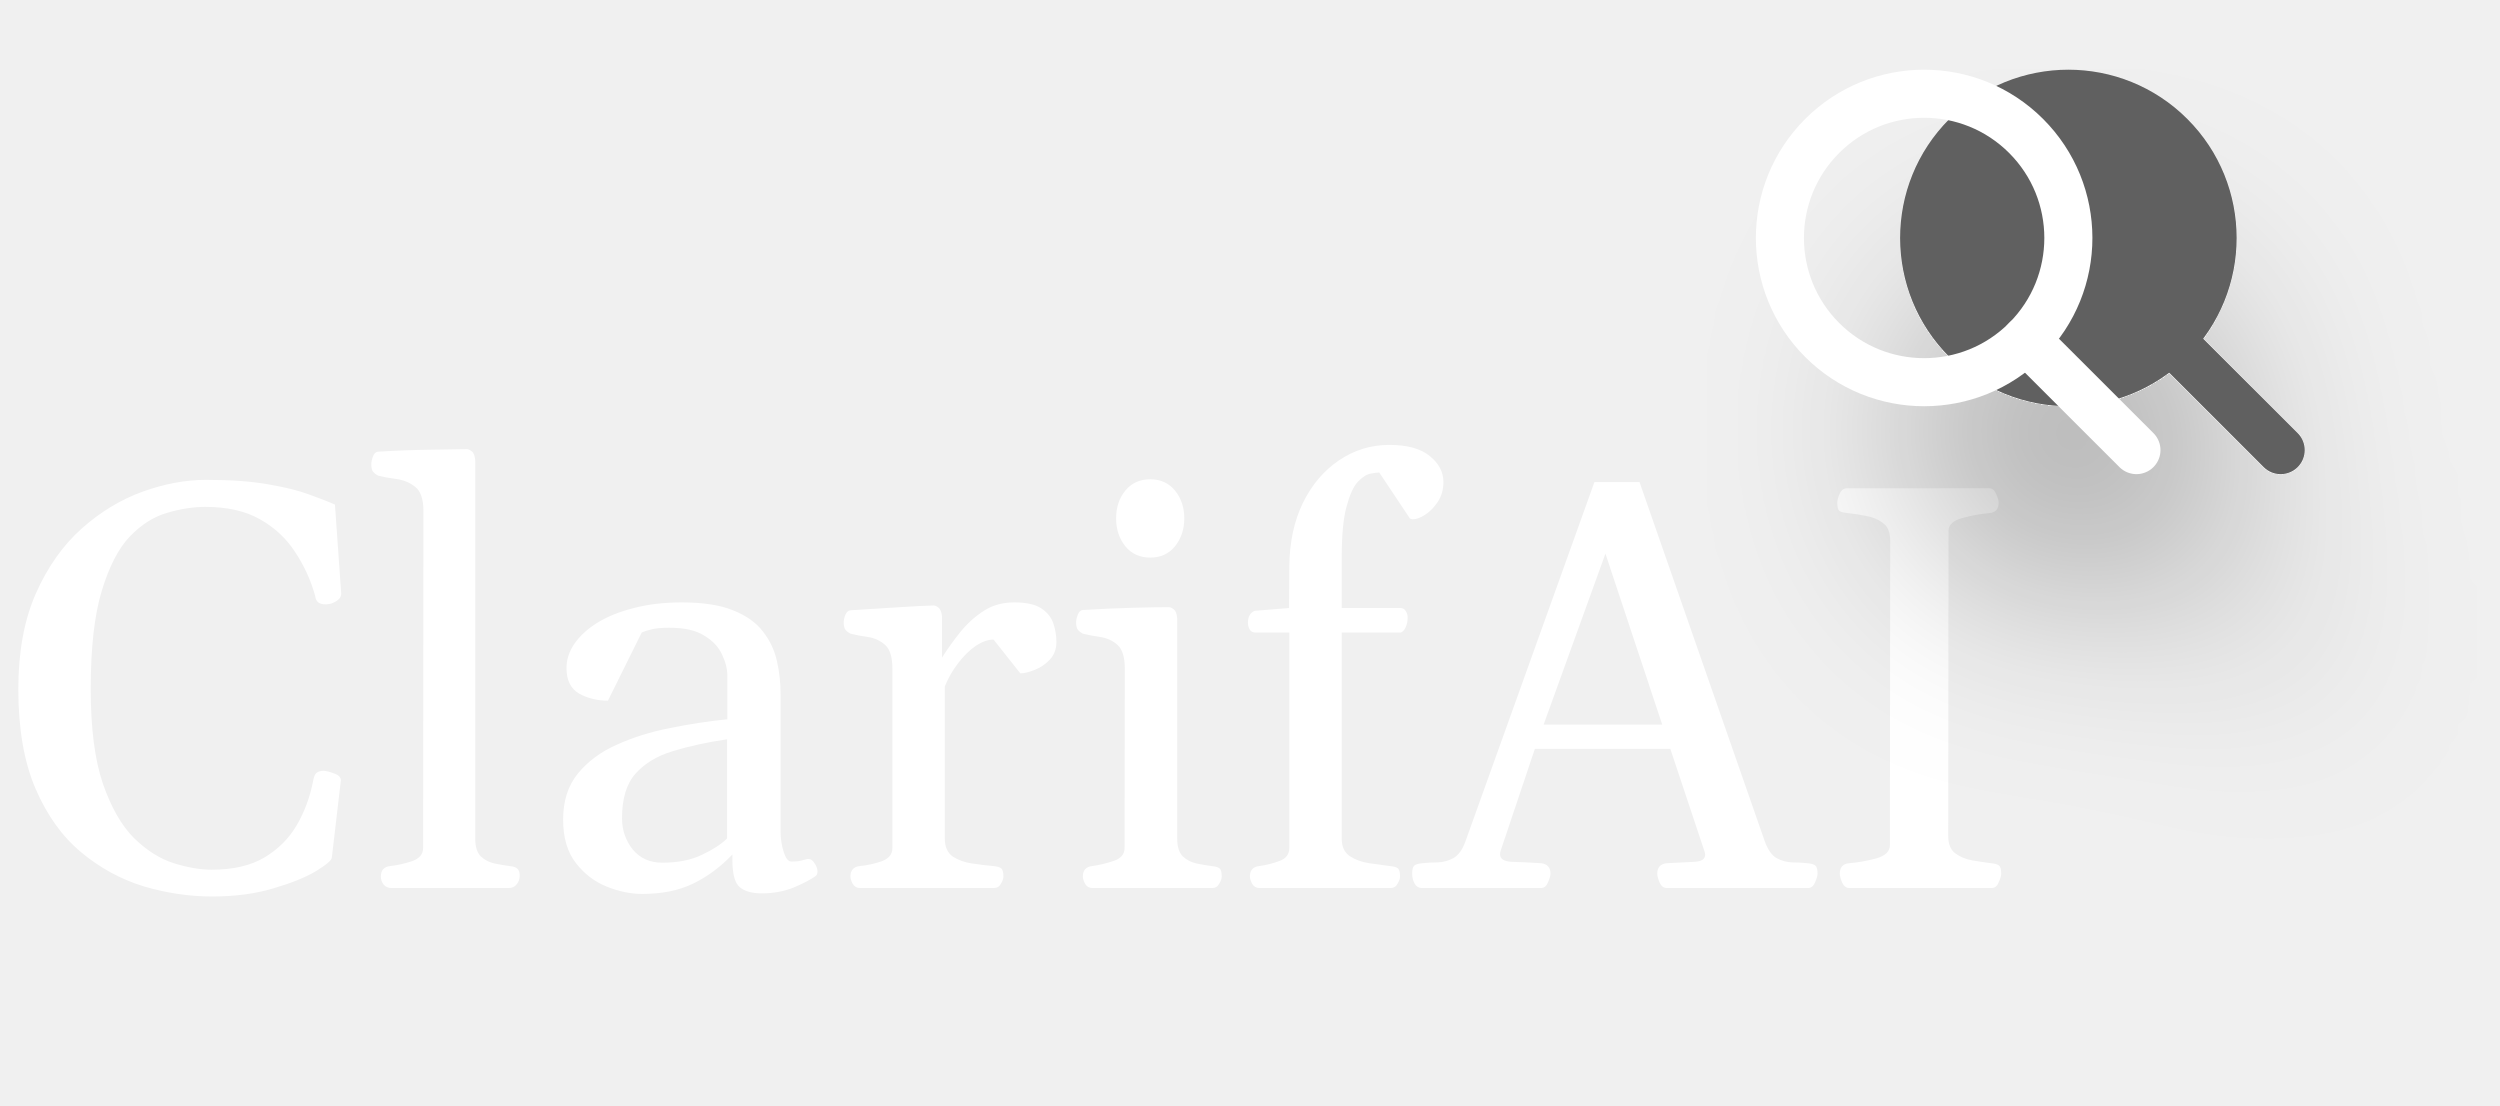
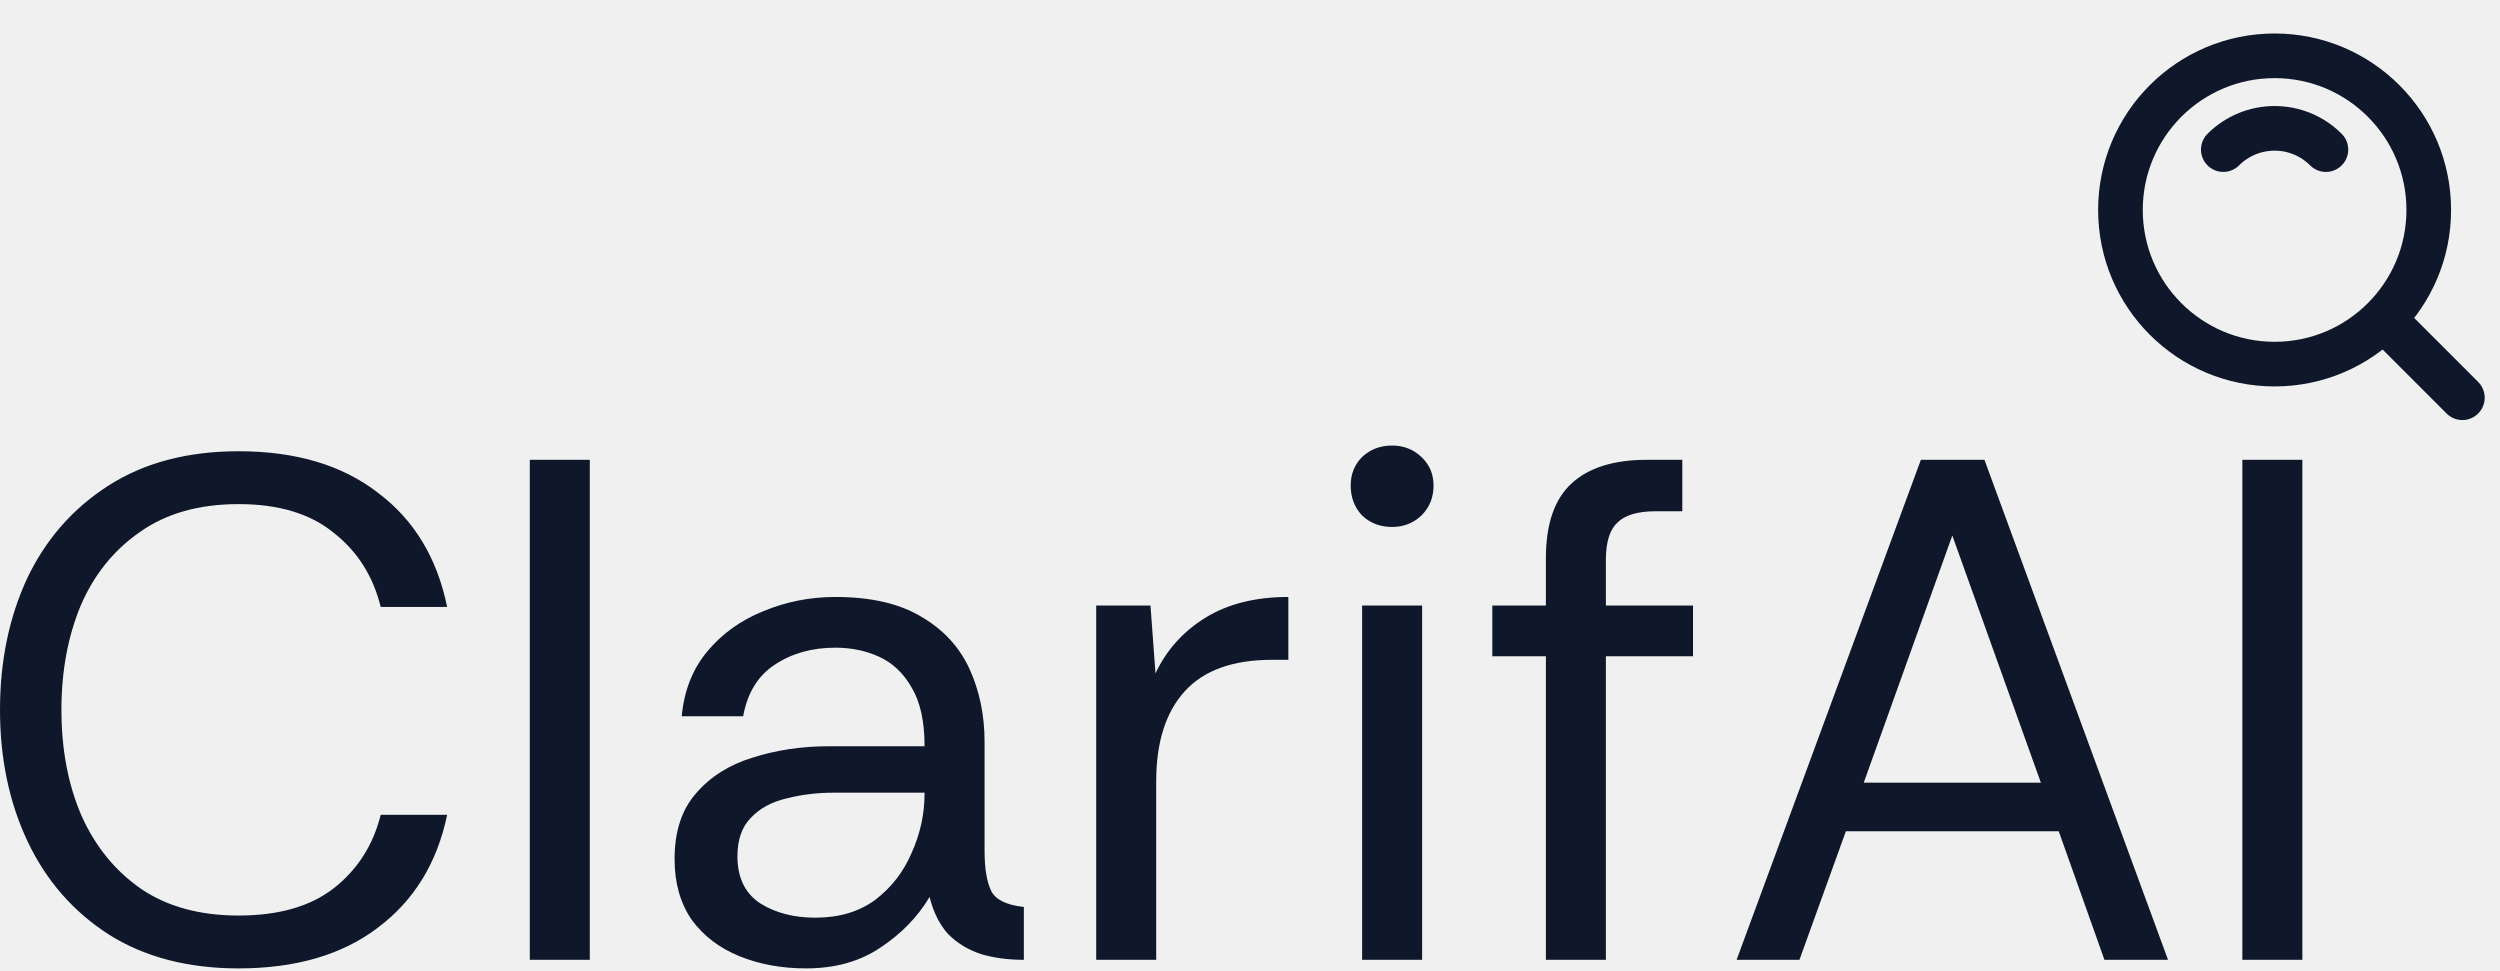
- <svg xmlns="http://www.w3.org/2000/svg" width="52" height="23" viewBox="0 0 52 23" fill="none">
-   <path d="M4.406 18.647C3.938 18.647 3.465 18.576 2.988 18.436C2.516 18.291 2.082 18.055 1.688 17.727C1.293 17.399 0.977 16.957 0.738 16.402C0.5 15.848 0.381 15.158 0.381 14.334C0.381 13.561 0.502 12.899 0.744 12.348C0.99 11.793 1.309 11.342 1.699 10.994C2.09 10.647 2.512 10.391 2.965 10.227C3.422 10.063 3.861 9.981 4.283 9.981C4.803 9.981 5.234 10.012 5.578 10.074C5.926 10.133 6.209 10.203 6.428 10.285C6.65 10.364 6.83 10.434 6.967 10.496L7.096 12.33C7.104 12.397 7.072 12.453 7.002 12.5C6.932 12.543 6.873 12.565 6.826 12.565C6.814 12.565 6.803 12.567 6.791 12.57C6.783 12.57 6.773 12.57 6.762 12.57C6.711 12.57 6.666 12.559 6.627 12.535C6.588 12.508 6.564 12.463 6.557 12.401C6.467 12.072 6.328 11.768 6.141 11.486C5.957 11.201 5.713 10.973 5.408 10.801C5.104 10.629 4.725 10.543 4.271 10.543C4.021 10.543 3.758 10.584 3.48 10.666C3.203 10.744 2.943 10.908 2.701 11.158C2.463 11.408 2.268 11.787 2.115 12.295C1.963 12.799 1.887 13.479 1.887 14.334C1.887 15.147 1.971 15.801 2.139 16.297C2.311 16.793 2.527 17.172 2.789 17.434C3.055 17.692 3.33 17.865 3.615 17.955C3.904 18.045 4.166 18.09 4.4 18.09C4.846 18.09 5.211 18.006 5.496 17.838C5.785 17.666 6.012 17.44 6.176 17.158C6.34 16.873 6.453 16.563 6.516 16.227C6.531 16.149 6.555 16.098 6.586 16.074C6.621 16.047 6.67 16.033 6.732 16.033C6.779 16.033 6.85 16.051 6.943 16.086C7.041 16.117 7.09 16.166 7.09 16.233L6.902 17.838C6.898 17.893 6.789 17.986 6.574 18.119C6.359 18.248 6.064 18.367 5.689 18.477C5.318 18.59 4.891 18.647 4.406 18.647ZM8.139 18.471C8.076 18.471 8.023 18.447 7.98 18.401C7.941 18.35 7.922 18.293 7.922 18.231C7.922 18.102 7.986 18.029 8.115 18.014C8.26 17.998 8.41 17.965 8.566 17.914C8.723 17.86 8.801 17.768 8.801 17.639L8.807 10.625C8.807 10.383 8.75 10.217 8.637 10.127C8.523 10.037 8.393 9.983 8.244 9.963C8.096 9.944 7.969 9.92 7.863 9.893C7.824 9.873 7.791 9.848 7.764 9.817C7.736 9.785 7.723 9.733 7.723 9.658C7.723 9.612 7.734 9.557 7.758 9.494C7.781 9.432 7.816 9.399 7.863 9.395C8.254 9.371 8.617 9.358 8.953 9.354C9.289 9.35 9.541 9.346 9.709 9.342C9.74 9.342 9.775 9.358 9.814 9.389C9.854 9.42 9.877 9.483 9.885 9.576V17.445C9.885 17.613 9.924 17.736 10.002 17.815C10.084 17.889 10.18 17.938 10.289 17.961C10.402 17.985 10.506 18.002 10.6 18.014C10.682 18.022 10.736 18.041 10.764 18.072C10.795 18.1 10.81 18.147 10.81 18.213C10.81 18.283 10.789 18.344 10.746 18.395C10.707 18.445 10.652 18.471 10.582 18.471H8.139ZM11.713 17.047C11.713 16.66 11.815 16.342 12.018 16.092C12.225 15.838 12.496 15.637 12.832 15.489C13.168 15.336 13.537 15.221 13.94 15.143C14.342 15.061 14.738 15 15.129 14.961V14.059C15.129 13.914 15.092 13.766 15.018 13.614C14.947 13.457 14.824 13.326 14.648 13.221C14.477 13.111 14.234 13.057 13.922 13.057C13.754 13.057 13.629 13.069 13.547 13.092C13.465 13.111 13.398 13.133 13.348 13.156L12.645 14.574C12.426 14.574 12.227 14.526 12.047 14.428C11.871 14.326 11.783 14.149 11.783 13.895C11.783 13.719 11.838 13.551 11.947 13.391C12.06 13.227 12.221 13.08 12.428 12.951C12.639 12.822 12.891 12.721 13.184 12.647C13.48 12.569 13.812 12.53 14.18 12.53C14.621 12.53 14.977 12.584 15.246 12.694C15.52 12.803 15.727 12.949 15.867 13.133C16.012 13.317 16.109 13.522 16.16 13.748C16.211 13.971 16.236 14.199 16.236 14.434V17.293C16.236 17.445 16.258 17.588 16.301 17.721C16.344 17.854 16.396 17.92 16.459 17.92C16.514 17.92 16.561 17.918 16.6 17.914C16.643 17.906 16.699 17.893 16.77 17.873C16.836 17.854 16.891 17.877 16.934 17.944C16.98 18.006 17.004 18.067 17.004 18.125C17.004 18.168 16.992 18.199 16.969 18.219C16.867 18.293 16.715 18.373 16.512 18.459C16.309 18.541 16.086 18.582 15.844 18.582C15.641 18.582 15.488 18.539 15.387 18.453C15.285 18.367 15.234 18.18 15.234 17.891V17.774C14.98 18.039 14.705 18.242 14.408 18.383C14.115 18.524 13.764 18.594 13.354 18.594C13.119 18.594 12.875 18.543 12.621 18.442C12.367 18.34 12.152 18.176 11.977 17.949C11.801 17.723 11.713 17.422 11.713 17.047ZM12.938 17.018C12.938 17.264 13.012 17.481 13.16 17.668C13.312 17.852 13.518 17.944 13.775 17.944C14.1 17.944 14.375 17.889 14.602 17.779C14.832 17.67 15.006 17.557 15.123 17.44V15.377C14.701 15.44 14.326 15.522 13.998 15.623C13.67 15.721 13.41 15.877 13.219 16.092C13.031 16.303 12.938 16.611 12.938 17.018ZM17.889 18.471C17.822 18.471 17.771 18.442 17.736 18.383C17.705 18.324 17.689 18.274 17.689 18.231C17.689 18.102 17.754 18.029 17.883 18.014C18.043 17.998 18.195 17.965 18.34 17.914C18.488 17.86 18.562 17.768 18.562 17.639V13.912C18.562 13.67 18.512 13.504 18.41 13.414C18.309 13.324 18.189 13.27 18.053 13.25C17.916 13.231 17.795 13.207 17.689 13.18C17.65 13.16 17.617 13.135 17.59 13.104C17.562 13.072 17.549 13.02 17.549 12.945C17.549 12.899 17.561 12.846 17.584 12.787C17.611 12.729 17.646 12.697 17.689 12.694C18.08 12.67 18.424 12.649 18.721 12.629C19.018 12.61 19.25 12.598 19.418 12.594C19.449 12.594 19.484 12.61 19.523 12.641C19.562 12.672 19.586 12.735 19.594 12.828V13.678C19.715 13.486 19.846 13.305 19.986 13.133C20.131 12.957 20.293 12.813 20.473 12.699C20.652 12.586 20.859 12.53 21.094 12.53C21.344 12.53 21.531 12.57 21.656 12.652C21.781 12.735 21.865 12.838 21.908 12.963C21.951 13.088 21.973 13.219 21.973 13.356C21.973 13.504 21.926 13.627 21.832 13.725C21.742 13.819 21.637 13.889 21.516 13.936C21.398 13.983 21.301 14.006 21.223 14.006L20.666 13.303C20.549 13.303 20.424 13.348 20.291 13.438C20.162 13.527 20.041 13.647 19.928 13.795C19.814 13.944 19.723 14.104 19.652 14.276V17.445C19.652 17.613 19.707 17.736 19.816 17.815C19.93 17.889 20.064 17.938 20.221 17.961C20.381 17.985 20.527 18.002 20.66 18.014C20.742 18.022 20.797 18.037 20.824 18.061C20.855 18.084 20.871 18.141 20.871 18.231C20.871 18.274 20.854 18.324 20.818 18.383C20.787 18.442 20.738 18.471 20.672 18.471H17.889ZM22.723 18.471C22.656 18.471 22.605 18.442 22.57 18.383C22.539 18.324 22.523 18.274 22.523 18.231C22.523 18.102 22.588 18.029 22.717 18.014C22.861 17.994 23.01 17.959 23.162 17.908C23.314 17.858 23.391 17.768 23.391 17.639L23.396 13.912C23.396 13.67 23.346 13.504 23.244 13.414C23.143 13.324 23.023 13.27 22.887 13.25C22.75 13.231 22.629 13.207 22.523 13.18C22.484 13.16 22.451 13.135 22.424 13.104C22.396 13.072 22.383 13.02 22.383 12.945C22.383 12.899 22.395 12.846 22.418 12.787C22.441 12.725 22.477 12.692 22.523 12.688C22.914 12.664 23.268 12.649 23.584 12.641C23.9 12.633 24.143 12.629 24.311 12.629C24.342 12.629 24.377 12.645 24.416 12.676C24.455 12.707 24.479 12.77 24.486 12.864V17.445C24.486 17.613 24.525 17.736 24.604 17.815C24.686 17.889 24.781 17.938 24.891 17.961C25.004 17.985 25.107 18.002 25.201 18.014C25.283 18.022 25.338 18.037 25.365 18.061C25.396 18.084 25.412 18.141 25.412 18.231C25.412 18.274 25.395 18.324 25.359 18.383C25.328 18.442 25.279 18.471 25.213 18.471H22.723ZM23.924 11.598C23.709 11.598 23.537 11.52 23.408 11.364C23.279 11.203 23.215 11.01 23.215 10.783C23.215 10.553 23.279 10.36 23.408 10.203C23.537 10.047 23.709 9.969 23.924 9.969C24.139 9.969 24.311 10.047 24.439 10.203C24.568 10.36 24.633 10.553 24.633 10.783C24.633 11.01 24.568 11.203 24.439 11.364C24.311 11.52 24.139 11.598 23.924 11.598ZM26.197 18.471C26.131 18.471 26.08 18.442 26.045 18.383C26.014 18.324 25.998 18.274 25.998 18.231C25.998 18.102 26.062 18.029 26.191 18.014C26.336 17.994 26.477 17.959 26.613 17.908C26.75 17.858 26.818 17.768 26.818 17.639V13.156H26.098C26.051 13.152 26.016 13.131 25.992 13.092C25.969 13.049 25.957 13.004 25.957 12.957C25.957 12.828 26.004 12.744 26.098 12.705L26.812 12.647L26.818 11.78C26.822 11.28 26.916 10.84 27.1 10.461C27.287 10.082 27.537 9.787 27.85 9.576C28.166 9.362 28.516 9.254 28.898 9.254C29.273 9.254 29.555 9.332 29.742 9.488C29.93 9.641 30.023 9.82 30.023 10.027C30.023 10.184 29.984 10.32 29.906 10.438C29.832 10.551 29.744 10.641 29.643 10.707C29.545 10.77 29.461 10.801 29.391 10.801C29.375 10.801 29.361 10.799 29.35 10.795C29.342 10.791 29.334 10.787 29.326 10.783L28.688 9.828C28.652 9.828 28.592 9.836 28.506 9.852C28.424 9.867 28.336 9.924 28.242 10.022C28.152 10.119 28.074 10.291 28.008 10.537C27.941 10.78 27.908 11.131 27.908 11.592V12.647H29.139C29.186 12.651 29.221 12.674 29.244 12.717C29.268 12.756 29.279 12.799 29.279 12.846C29.279 12.92 29.266 12.986 29.238 13.045C29.215 13.1 29.182 13.137 29.139 13.156H27.908V17.445C27.908 17.613 27.965 17.735 28.078 17.809C28.191 17.883 28.326 17.932 28.482 17.955C28.643 17.979 28.785 17.998 28.91 18.014C28.992 18.022 29.047 18.037 29.074 18.061C29.105 18.084 29.121 18.141 29.121 18.231C29.121 18.274 29.104 18.324 29.068 18.383C29.037 18.442 28.988 18.471 28.922 18.471H26.197ZM29.572 18.471C29.51 18.471 29.461 18.442 29.426 18.383C29.391 18.32 29.373 18.25 29.373 18.172C29.373 18.082 29.389 18.026 29.42 18.002C29.447 17.979 29.502 17.963 29.584 17.955C29.682 17.944 29.787 17.938 29.9 17.938C30.018 17.934 30.127 17.904 30.229 17.85C30.334 17.791 30.418 17.676 30.48 17.504L33.164 10.027H34.102L36.709 17.504C36.772 17.676 36.853 17.791 36.955 17.85C37.057 17.904 37.164 17.934 37.277 17.938C37.395 17.938 37.5 17.944 37.594 17.955C37.676 17.963 37.73 17.979 37.758 18.002C37.789 18.026 37.805 18.082 37.805 18.172C37.805 18.215 37.787 18.276 37.752 18.354C37.721 18.432 37.672 18.471 37.605 18.471H34.67C34.603 18.471 34.553 18.432 34.518 18.354C34.486 18.276 34.471 18.215 34.471 18.172C34.471 18.043 34.535 17.971 34.664 17.955C34.902 17.944 35.096 17.934 35.244 17.926C35.393 17.918 35.467 17.869 35.467 17.779C35.467 17.752 35.461 17.725 35.449 17.697L34.658 15.324L35.01 15.576H31.664L32.01 15.324L31.213 17.697C31.205 17.717 31.201 17.74 31.201 17.768C31.201 17.865 31.283 17.918 31.447 17.926C31.615 17.93 31.818 17.94 32.057 17.955C32.185 17.971 32.25 18.043 32.25 18.172C32.25 18.215 32.232 18.276 32.197 18.354C32.166 18.432 32.117 18.471 32.051 18.471H29.572ZM32.016 15.324L31.834 15.072H34.834L34.658 15.324L33.393 11.516L32.016 15.324ZM38.467 18.471C38.4 18.471 38.35 18.432 38.315 18.354C38.283 18.276 38.268 18.215 38.268 18.172C38.268 18.039 38.332 17.967 38.461 17.955C38.648 17.94 38.836 17.906 39.023 17.856C39.215 17.801 39.31 17.709 39.31 17.58L39.316 11.24C39.316 11.072 39.266 10.951 39.164 10.877C39.066 10.803 38.949 10.754 38.812 10.731C38.676 10.703 38.547 10.684 38.426 10.672C38.344 10.664 38.287 10.649 38.256 10.625C38.228 10.598 38.215 10.541 38.215 10.455C38.215 10.412 38.23 10.352 38.262 10.274C38.297 10.195 38.348 10.156 38.414 10.156H41.373C41.44 10.156 41.488 10.195 41.52 10.274C41.555 10.352 41.572 10.412 41.572 10.455C41.572 10.588 41.508 10.66 41.379 10.672C41.191 10.688 41.002 10.723 40.81 10.777C40.623 10.828 40.529 10.918 40.529 11.047L40.523 17.387C40.523 17.555 40.572 17.676 40.67 17.75C40.772 17.824 40.891 17.873 41.027 17.897C41.168 17.92 41.297 17.94 41.414 17.955C41.496 17.963 41.551 17.979 41.578 18.002C41.609 18.026 41.625 18.082 41.625 18.172C41.625 18.215 41.607 18.276 41.572 18.354C41.541 18.432 41.492 18.471 41.426 18.471H38.467Z" fill="white" />
-   <g filter="url(#filter0_d_21_25)">
-     <circle cx="43.022" cy="4.95" r="3" transform="rotate(-45.0254 43.0218 4.94977)" fill="#606060" stroke="#606060" />
-     <line x1="47.438" y1="9.362" x2="45.144" y2="7.07" stroke="#606060" stroke-linecap="round" />
-   </g>
-   <circle cx="40.022" cy="4.95" r="3" transform="rotate(-45.0254 40.0218 4.94977)" stroke="white" />
-   <line x1="44.438" y1="9.362" x2="42.144" y2="7.07" stroke="white" stroke-linecap="round" />
-   <defs>
-     <filter id="filter0_d_21_25" x="35.522" y="1.45" width="16.416" height="16.412" filterUnits="userSpaceOnUse" color-interpolation-filters="sRGB">
-       <feFlood flood-opacity="0" result="BackgroundImageFix" />
-       <feColorMatrix in="SourceAlpha" type="matrix" values="0 0 0 0 0 0 0 0 0 0 0 0 0 0 0 0 0 0 127 0" result="hardAlpha" />
-       <feOffset dy="4" />
-       <feGaussianBlur stdDeviation="2" />
-       <feComposite in2="hardAlpha" operator="out" />
-       <feColorMatrix type="matrix" values="0 0 0 0 0 0 0 0 0 0 0 0 0 0 0 0 0 0 0.25 0" />
-       <feBlend mode="normal" in2="BackgroundImageFix" result="effect1_dropShadow_21_25" />
-       <feBlend mode="normal" in="SourceGraphic" in2="effect1_dropShadow_21_25" result="shape" />
-     </filter>
-   </defs>
+ <svg xmlns="http://www.w3.org/2000/svg" width="224" height="87" viewBox="0 0 224 87" fill="none">
+   <path d="M21.376 86.768C16.853 86.768 12.992 85.765 9.792 83.76C6.592 81.712 4.16 78.939 2.496 75.44C0.832 71.941 -5.65052e-05 67.995 -5.65052e-05 63.6C-5.65052e-05 59.248 0.811 55.323 2.432 51.824C4.096 48.325 6.528 45.552 9.728 43.504C12.928 41.456 16.811 40.432 21.376 40.432C26.496 40.432 30.656 41.669 33.856 44.144C37.099 46.576 39.168 49.989 40.064 54.384H34.112C33.429 51.611 32.021 49.392 29.888 47.728C27.797 46.021 24.96 45.168 21.376 45.168C17.835 45.168 14.891 46 12.544 47.664C10.197 49.285 8.427 51.483 7.232 54.256C6.08 57.029 5.504 60.144 5.504 63.6C5.504 67.141 6.101 70.299 7.296 73.072C8.533 75.845 10.325 78.043 12.672 79.664C15.019 81.243 17.92 82.032 21.376 82.032C24.96 82.032 27.797 81.221 29.888 79.6C32.021 77.936 33.429 75.739 34.112 73.008H40.064C39.168 77.317 37.099 80.688 33.856 83.12C30.656 85.552 26.496 86.768 21.376 86.768ZM47.47 86V41.2H52.846V86H47.47ZM72.218 86.768C70.042 86.768 68.058 86.405 66.266 85.68C64.474 84.955 63.045 83.867 61.978 82.416C60.954 80.923 60.442 79.109 60.442 76.976C60.442 74.501 61.082 72.539 62.362 71.088C63.642 69.595 65.327 68.528 67.418 67.888C69.551 67.205 71.834 66.864 74.266 66.864H82.842C82.842 64.645 82.458 62.896 81.69 61.616C80.965 60.336 80.005 59.419 78.81 58.864C77.615 58.309 76.293 58.032 74.842 58.032C72.751 58.032 70.938 58.544 69.402 59.568C67.909 60.549 66.97 62.085 66.586 64.176H61.082C61.295 61.872 62.063 59.931 63.386 58.352C64.709 56.773 66.373 55.579 68.378 54.768C70.426 53.915 72.581 53.488 74.842 53.488C78.042 53.488 80.623 54.085 82.586 55.28C84.549 56.432 85.978 57.989 86.874 59.952C87.77 61.915 88.218 64.091 88.218 66.48V76.208C88.218 77.787 88.41 78.981 88.794 79.792C89.178 80.603 90.159 81.093 91.738 81.264V86C90.33 86 89.05 85.829 87.898 85.488C86.746 85.104 85.765 84.507 84.954 83.696C84.186 82.843 83.631 81.733 83.29 80.368C82.223 82.16 80.751 83.675 78.874 84.912C77.039 86.149 74.821 86.768 72.218 86.768ZM73.05 82.224C75.183 82.224 76.975 81.691 78.426 80.624C79.877 79.515 80.965 78.107 81.69 76.4C82.458 74.693 82.842 72.923 82.842 71.088V71.024H74.714C73.221 71.024 71.813 71.195 70.49 71.536C69.167 71.835 68.101 72.411 67.29 73.264C66.479 74.075 66.074 75.227 66.074 76.72C66.074 78.64 66.757 80.048 68.122 80.944C69.487 81.797 71.13 82.224 73.05 82.224ZM98.22 86V54.256H103.084L103.532 60.336C104.514 58.245 106.007 56.581 108.012 55.344C110.018 54.107 112.492 53.488 115.436 53.488V59.12H113.964C110.466 59.12 107.863 60.059 106.156 61.936C104.45 63.813 103.596 66.501 103.596 70V86H98.22ZM124.734 47.216C123.668 47.216 122.772 46.875 122.046 46.192C121.364 45.467 121.022 44.571 121.022 43.504C121.022 42.48 121.364 41.627 122.046 40.944C122.772 40.261 123.668 39.92 124.734 39.92C125.758 39.92 126.633 40.261 127.358 40.944C128.084 41.627 128.446 42.48 128.446 43.504C128.446 44.571 128.084 45.467 127.358 46.192C126.633 46.875 125.758 47.216 124.734 47.216ZM122.046 86V54.256H127.422V86H122.046ZM138.511 86V58.8H133.711V54.256H138.511V50.032C138.511 46.96 139.279 44.72 140.815 43.312C142.351 41.904 144.591 41.2 147.535 41.2H150.735V45.808H148.367C146.746 45.808 145.594 46.149 144.911 46.832C144.228 47.472 143.887 48.581 143.887 50.16V54.256H151.695V58.8H143.887V86H138.511ZM155.599 86L172.111 41.2H177.807L194.255 86H188.559L184.463 74.48H165.391L161.231 86H155.599ZM166.991 70.128H182.863L174.927 47.984L166.991 70.128ZM200.915 86V41.2H206.291V86H200.915Z" fill="#0f172a" />
+   <path d="M203.804 32.625C211.433 32.625 217.617 26.441 217.617 18.812C217.617 11.184 211.433 5 203.804 5C196.176 5 189.992 11.184 189.992 18.812C189.992 26.441 196.176 32.625 203.804 32.625Z" stroke="#0f172a" stroke-width="4" stroke-linejoin="round" />
+   <path d="M208.401 13.404C207.798 12.799 207.081 12.32 206.293 11.993C205.504 11.667 204.658 11.499 203.805 11.5C202.951 11.499 202.105 11.667 201.317 11.993C200.528 12.32 199.811 12.799 199.208 13.404M213.735 28.743L220.629 35.637" stroke="#0f172a" stroke-width="4" stroke-linecap="round" stroke-linejoin="round" />
</svg>
